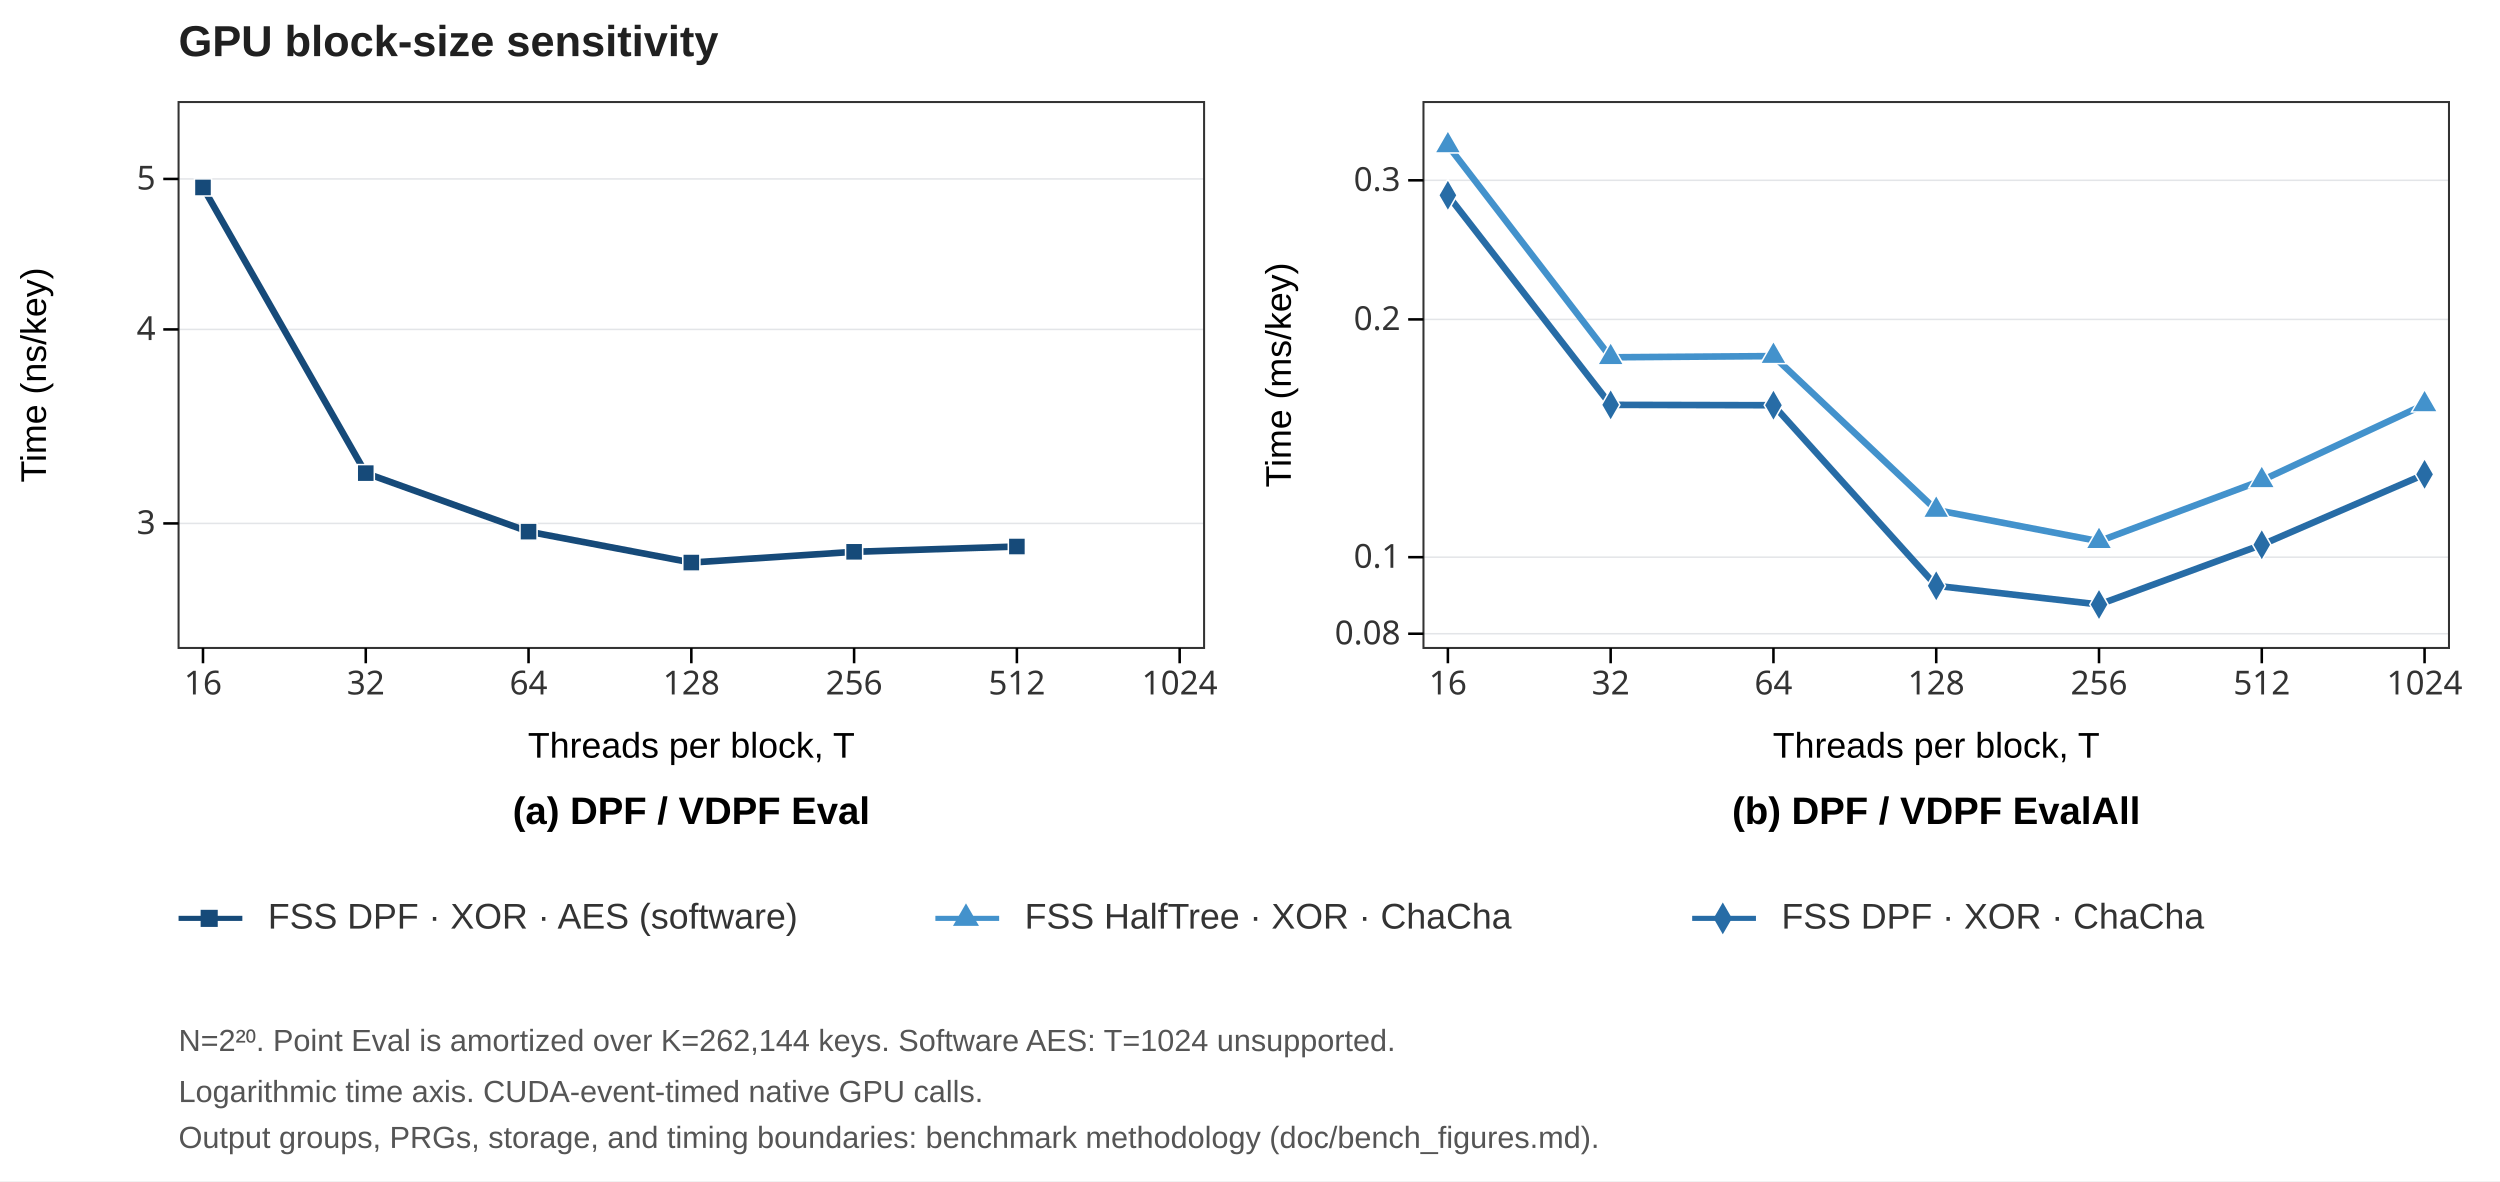
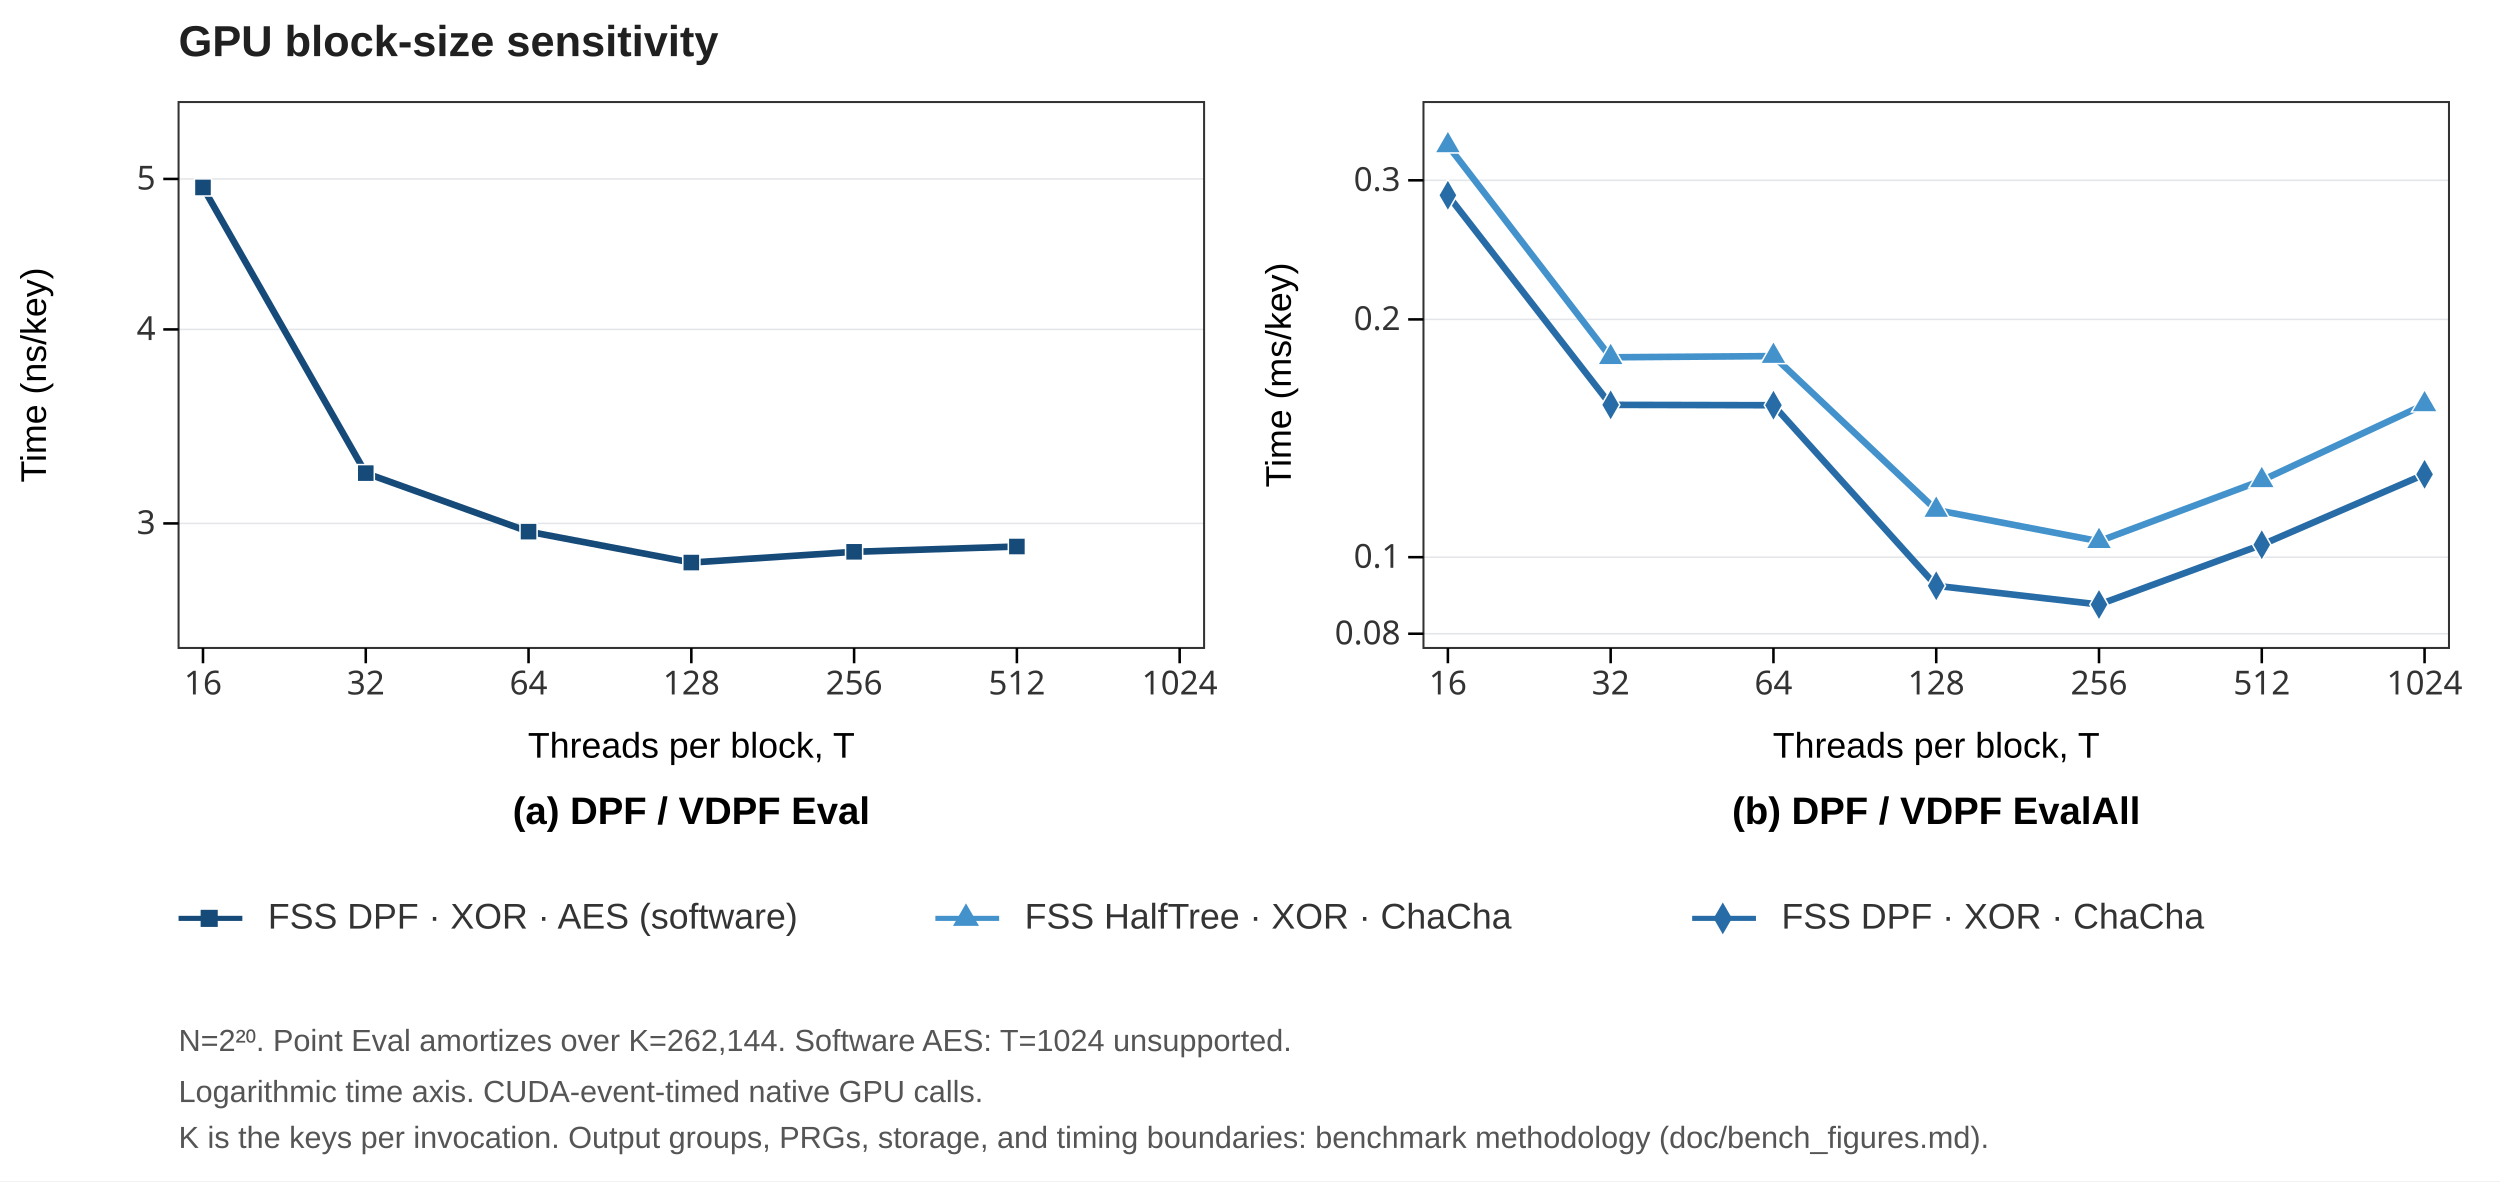
<svg xmlns="http://www.w3.org/2000/svg" width="980" height="463" viewBox="0 0 980 463" data-figure="gpu-block-size" role="img" aria-labelledby="gpu-block-size-title" style="font-family: Arial, Helvetica, sans-serif; font-size: 14px; background: rgb(255, 255, 255);">
  <rect data-layer="background" width="980" height="463" fill="#fff" />
  <text data-name="figure-title" x="70" y="22" font-size="17" font-weight="600" fill="#202020">GPU block-size sensitivity</text>
  <g data-panel="dpf-eval" transform="translate(70,40)">
    <g data-layer="grid" fill="none" font-size="10" font-family="sans-serif" text-anchor="end">
      <g class="tick" opacity="1" transform="translate(0,165.1821)">
        <line stroke="#e3e5e8" x2="402" stroke-width="0.6" />
        <text fill="currentColor" x="-3" dy="0.32em" />
      </g>
      <g class="tick" opacity="1" transform="translate(0,89.13344)">
        <line stroke="#e3e5e8" x2="402" stroke-width="0.6" />
        <text fill="currentColor" x="-3" dy="0.32em" />
      </g>
      <g class="tick" opacity="1" transform="translate(0,30.1455)">
        <line stroke="#e3e5e8" x2="402" stroke-width="0.6" />
        <text fill="currentColor" x="-3" dy="0.32em" />
      </g>
    </g>
    <rect data-layer="frame" width="402" height="214" fill="none" stroke="#333" stroke-width="0.8" />
    <g data-axis="x" transform="translate(0,214)" fill="none" font-size="10" font-family="sans-serif" text-anchor="middle">
      <g class="tick" opacity="1" transform="translate(9.571429,0)">
        <line stroke="currentColor" y2="6" />
        <text fill="#333" y="9" dy="0.71em" font-size="13">16</text>
      </g>
      <g class="tick" opacity="1" transform="translate(73.38095,0)">
        <line stroke="currentColor" y2="6" />
        <text fill="#333" y="9" dy="0.71em" font-size="13">32</text>
      </g>
      <g class="tick" opacity="1" transform="translate(137.1905,0)">
        <line stroke="currentColor" y2="6" />
        <text fill="#333" y="9" dy="0.71em" font-size="13">64</text>
      </g>
      <g class="tick" opacity="1" transform="translate(201,0)">
        <line stroke="currentColor" y2="6" />
        <text fill="#333" y="9" dy="0.71em" font-size="13">128</text>
      </g>
      <g class="tick" opacity="1" transform="translate(264.8095,0)">
        <line stroke="currentColor" y2="6" />
        <text fill="#333" y="9" dy="0.71em" font-size="13">256</text>
      </g>
      <g class="tick" opacity="1" transform="translate(328.619,0)">
        <line stroke="currentColor" y2="6" />
        <text fill="#333" y="9" dy="0.71em" font-size="13">512</text>
      </g>
      <g class="tick" opacity="1" transform="translate(392.4286,0)">
        <line stroke="currentColor" y2="6" />
        <text fill="#333" y="9" dy="0.71em" font-size="13">1024</text>
      </g>
    </g>
    <g data-axis="y" fill="none" font-size="10" font-family="sans-serif" text-anchor="end">
      <g class="tick" opacity="1" transform="translate(0,165.1821)">
        <line stroke="currentColor" x2="-6" />
        <text fill="#333" x="-9" dy="0.32em" font-size="13">3</text>
      </g>
      <g class="tick" opacity="1" transform="translate(0,89.13344)">
        <line stroke="currentColor" x2="-6" />
        <text fill="#333" x="-9" dy="0.32em" font-size="13">4</text>
      </g>
      <g class="tick" opacity="1" transform="translate(0,30.1455)">
        <line stroke="currentColor" x2="-6" />
        <text fill="#333" x="-9" dy="0.32em" font-size="13">5</text>
      </g>
    </g>
    <text data-name="x-label" x="201" y="257" text-anchor="middle">Threads per block, T</text>
    <text data-name="y-label" transform="translate(-52,107) rotate(-90)" text-anchor="middle">Time (ns/key)</text>
    <g data-series="fss:bytes-AES-software">
      <path data-layer="curve" d="M9.571,33.478L73.381,145.465L137.19,168.402L201,180.522L264.81,176.308L328.619,174.235" fill="none" stroke="#164a79" stroke-width="2.6" />
      <path class="point" data-point-id="16" transform="translate(9.571429,33.47783)" d="M-3.354,-3.354h6.708v6.708h-6.708Z" fill="#164a79" stroke="#fff" stroke-width="0.6" />
      <path class="point" data-point-id="32" transform="translate(73.38095,145.4648)" d="M-3.354,-3.354h6.708v6.708h-6.708Z" fill="#164a79" stroke="#fff" stroke-width="0.6" />
      <path class="point" data-point-id="64" transform="translate(137.1905,168.4019)" d="M-3.354,-3.354h6.708v6.708h-6.708Z" fill="#164a79" stroke="#fff" stroke-width="0.6" />
      <path class="point" data-point-id="128" transform="translate(201,180.5222)" d="M-3.354,-3.354h6.708v6.708h-6.708Z" fill="#164a79" stroke="#fff" stroke-width="0.6" />
      <path class="point" data-point-id="256" transform="translate(264.8095,176.3085)" d="M-3.354,-3.354h6.708v6.708h-6.708Z" fill="#164a79" stroke="#fff" stroke-width="0.6" />
      <path class="point" data-point-id="512" transform="translate(328.619,174.2352)" d="M-3.354,-3.354h6.708v6.708h-6.708Z" fill="#164a79" stroke="#fff" stroke-width="0.6" />
    </g>
    <text data-name="panel-label" x="201" y="283" text-anchor="middle" font-size="15" font-weight="600">(a) DPF / VDPF Eval</text>
  </g>
  <g data-panel="dpf-eval_all" transform="translate(558,40)">
    <g data-layer="grid" fill="none" font-size="10" font-family="sans-serif" text-anchor="end">
      <g class="tick" opacity="1" transform="translate(0,208.419)">
        <line stroke="#e3e5e8" x2="402" stroke-width="0.6" />
        <text fill="currentColor" x="-3" dy="0.32em" />
      </g>
      <g class="tick" opacity="1" transform="translate(0,178.4132)">
        <line stroke="#e3e5e8" x2="402" stroke-width="0.6" />
        <text fill="currentColor" x="-3" dy="0.32em" />
      </g>
      <g class="tick" opacity="1" transform="translate(0,85.2068)">
        <line stroke="#e3e5e8" x2="402" stroke-width="0.6" />
        <text fill="currentColor" x="-3" dy="0.32em" />
      </g>
      <g class="tick" opacity="1" transform="translate(0,30.68455)">
        <line stroke="#e3e5e8" x2="402" stroke-width="0.6" />
        <text fill="currentColor" x="-3" dy="0.32em" />
      </g>
    </g>
    <rect data-layer="frame" width="402" height="214" fill="none" stroke="#333" stroke-width="0.8" />
    <g data-axis="x" transform="translate(0,214)" fill="none" font-size="10" font-family="sans-serif" text-anchor="middle">
      <g class="tick" opacity="1" transform="translate(9.571429,0)">
        <line stroke="currentColor" y2="6" />
        <text fill="#333" y="9" dy="0.71em" font-size="13">16</text>
      </g>
      <g class="tick" opacity="1" transform="translate(73.38095,0)">
        <line stroke="currentColor" y2="6" />
        <text fill="#333" y="9" dy="0.71em" font-size="13">32</text>
      </g>
      <g class="tick" opacity="1" transform="translate(137.1905,0)">
        <line stroke="currentColor" y2="6" />
        <text fill="#333" y="9" dy="0.71em" font-size="13">64</text>
      </g>
      <g class="tick" opacity="1" transform="translate(201,0)">
        <line stroke="currentColor" y2="6" />
        <text fill="#333" y="9" dy="0.71em" font-size="13">128</text>
      </g>
      <g class="tick" opacity="1" transform="translate(264.8095,0)">
        <line stroke="currentColor" y2="6" />
        <text fill="#333" y="9" dy="0.71em" font-size="13">256</text>
      </g>
      <g class="tick" opacity="1" transform="translate(328.619,0)">
        <line stroke="currentColor" y2="6" />
        <text fill="#333" y="9" dy="0.71em" font-size="13">512</text>
      </g>
      <g class="tick" opacity="1" transform="translate(392.4286,0)">
        <line stroke="currentColor" y2="6" />
        <text fill="#333" y="9" dy="0.71em" font-size="13">1024</text>
      </g>
    </g>
    <g data-axis="y" fill="none" font-size="10" font-family="sans-serif" text-anchor="end">
      <g class="tick" opacity="1" transform="translate(0,208.419)">
        <line stroke="currentColor" x2="-6" />
        <text fill="#333" x="-9" dy="0.32em" font-size="13">0.08</text>
      </g>
      <g class="tick" opacity="1" transform="translate(0,178.4132)">
        <line stroke="currentColor" x2="-6" />
        <text fill="#333" x="-9" dy="0.32em" font-size="13">0.1</text>
      </g>
      <g class="tick" opacity="1" transform="translate(0,85.2068)">
        <line stroke="currentColor" x2="-6" />
        <text fill="#333" x="-9" dy="0.32em" font-size="13">0.2</text>
      </g>
      <g class="tick" opacity="1" transform="translate(0,30.68455)">
        <line stroke="currentColor" x2="-6" />
        <text fill="#333" x="-9" dy="0.32em" font-size="13">0.3</text>
      </g>
    </g>
    <text data-name="x-label" x="201" y="257" text-anchor="middle">Threads per block, T</text>
    <text data-name="y-label" transform="translate(-52,107) rotate(-90)" text-anchor="middle">Time (ms/key)</text>
    <g data-series="fss:bytes-ChaCha20-x2">
      <path data-layer="curve" d="M9.571,36.546L73.381,118.702L137.19,118.85L201,189.631L264.81,196.971L328.619,173.541L392.429,145.938" fill="none" stroke="#276ca6" stroke-width="2.6" />
      <path class="point" data-point-id="16" transform="translate(9.571429,36.54645)" d="M0,-6.243L3.604,0L0,6.243L-3.604,0Z" fill="#276ca6" stroke="#fff" stroke-width="0.6" />
      <path class="point" data-point-id="32" transform="translate(73.38095,118.7017)" d="M0,-6.243L3.604,0L0,6.243L-3.604,0Z" fill="#276ca6" stroke="#fff" stroke-width="0.6" />
      <path class="point" data-point-id="64" transform="translate(137.1905,118.8501)" d="M0,-6.243L3.604,0L0,6.243L-3.604,0Z" fill="#276ca6" stroke="#fff" stroke-width="0.6" />
      <path class="point" data-point-id="128" transform="translate(201,189.6309)" d="M0,-6.243L3.604,0L0,6.243L-3.604,0Z" fill="#276ca6" stroke="#fff" stroke-width="0.6" />
      <path class="point" data-point-id="256" transform="translate(264.8095,196.9706)" d="M0,-6.243L3.604,0L0,6.243L-3.604,0Z" fill="#276ca6" stroke="#fff" stroke-width="0.6" />
      <path class="point" data-point-id="512" transform="translate(328.619,173.5413)" d="M0,-6.243L3.604,0L0,6.243L-3.604,0Z" fill="#276ca6" stroke="#fff" stroke-width="0.6" />
      <path class="point" data-point-id="1024" transform="translate(392.4286,145.9377)" d="M0,-6.243L3.604,0L0,6.243L-3.604,0Z" fill="#276ca6" stroke="#fff" stroke-width="0.6" />
    </g>
    <g data-series="fss:bytes-ChaCha20-x1:half-tree">
      <path data-layer="curve" d="M9.571,17.029L73.381,100.063L137.19,99.589L201,159.93L264.81,172.168L328.619,148.314L392.429,118.551" fill="none" stroke="#4392cc" stroke-width="2.6" />
      <path class="point" data-point-id="16" transform="translate(9.571429,17.02937)" d="M0,-5.886L5.097,2.943L-5.097,2.943Z" fill="#4392cc" stroke="#fff" stroke-width="0.6" />
      <path class="point" data-point-id="32" transform="translate(73.38095,100.0633)" d="M0,-5.886L5.097,2.943L-5.097,2.943Z" fill="#4392cc" stroke="#fff" stroke-width="0.6" />
      <path class="point" data-point-id="64" transform="translate(137.1905,99.58867)" d="M0,-5.886L5.097,2.943L-5.097,2.943Z" fill="#4392cc" stroke="#fff" stroke-width="0.6" />
      <path class="point" data-point-id="128" transform="translate(201,159.9301)" d="M0,-5.886L5.097,2.943L-5.097,2.943Z" fill="#4392cc" stroke="#fff" stroke-width="0.6" />
      <path class="point" data-point-id="256" transform="translate(264.8095,172.1682)" d="M0,-5.886L5.097,2.943L-5.097,2.943Z" fill="#4392cc" stroke="#fff" stroke-width="0.6" />
      <path class="point" data-point-id="512" transform="translate(328.619,148.3143)" d="M0,-5.886L5.097,2.943L-5.097,2.943Z" fill="#4392cc" stroke="#fff" stroke-width="0.6" />
      <path class="point" data-point-id="1024" transform="translate(392.4286,118.5509)" d="M0,-5.886L5.097,2.943L-5.097,2.943Z" fill="#4392cc" stroke="#fff" stroke-width="0.6" />
    </g>
    <text data-name="panel-label" x="201" y="283" text-anchor="middle" font-size="15" font-weight="600">(b) DPF / VDPF EvalAll</text>
  </g>
  <g data-legend-item="fss/DPF-bytes-AES-software" transform="translate(70,360)">
    <line x2="25" stroke="#164a79" stroke-width="2" />
    <path transform="translate(12,0)" d="M-3.354,-3.354h6.708v6.708h-6.708Z" fill="#164a79" />
    <text x="35" y="4" fill="#333">
      <tspan x="35" dy="0">FSS DPF · XOR · AES (software)</tspan>
    </text>
  </g>
  <g data-legend-item="fss/HalfTreeDPF-bytes-ChaCha20-x1" transform="translate(366.6667,360)">
    <line x2="25" stroke="#4392cc" stroke-width="2" />
    <path transform="translate(12,0)" d="M0,-5.886L5.097,2.943L-5.097,2.943Z" fill="#4392cc" />
    <text x="35" y="4" fill="#333">
      <tspan x="35" dy="0">FSS HalfTree · XOR · ChaCha</tspan>
    </text>
  </g>
  <g data-legend-item="fss/DPF-bytes-ChaCha20-x2" transform="translate(663.3333,360)">
    <line x2="25" stroke="#276ca6" stroke-width="2" />
    <path transform="translate(12,0)" d="M0,-6.243L3.604,0L0,6.243L-3.604,0Z" fill="#276ca6" />
    <text x="35" y="4" fill="#333">
      <tspan x="35" dy="0">FSS DPF · XOR · ChaCha</tspan>
    </text>
  </g>
-   <text data-name="unsupported-note" x="70" y="412" font-size="12" fill="#555">N=2²⁰. Point Eval is amortized over K=262,144 keys. Software AES: T=1024 unsupported.</text>
+   <text data-name="unsupported-note" x="70" y="412" font-size="12" fill="#555">N=2²⁰. Point Eval amortizes over K=262,144. Software AES: T=1024 unsupported.</text>
  <text data-name="timing-note" x="70" y="432" font-size="12" fill="#555">Logarithmic time axis. CUDA-event-timed native GPU calls.</text>
-   <text data-name="methodology-note" x="70" y="450" font-size="12" fill="#555">Output groups, PRGs, storage, and timing boundaries: benchmark methodology (doc/bench_figures.md).</text>
+   <text data-name="methodology-note" x="70" y="450" font-size="12" fill="#555">K is the keys per invocation. Output groups, PRGs, storage, and timing boundaries: benchmark methodology (doc/bench_figures.md).</text>
</svg>
